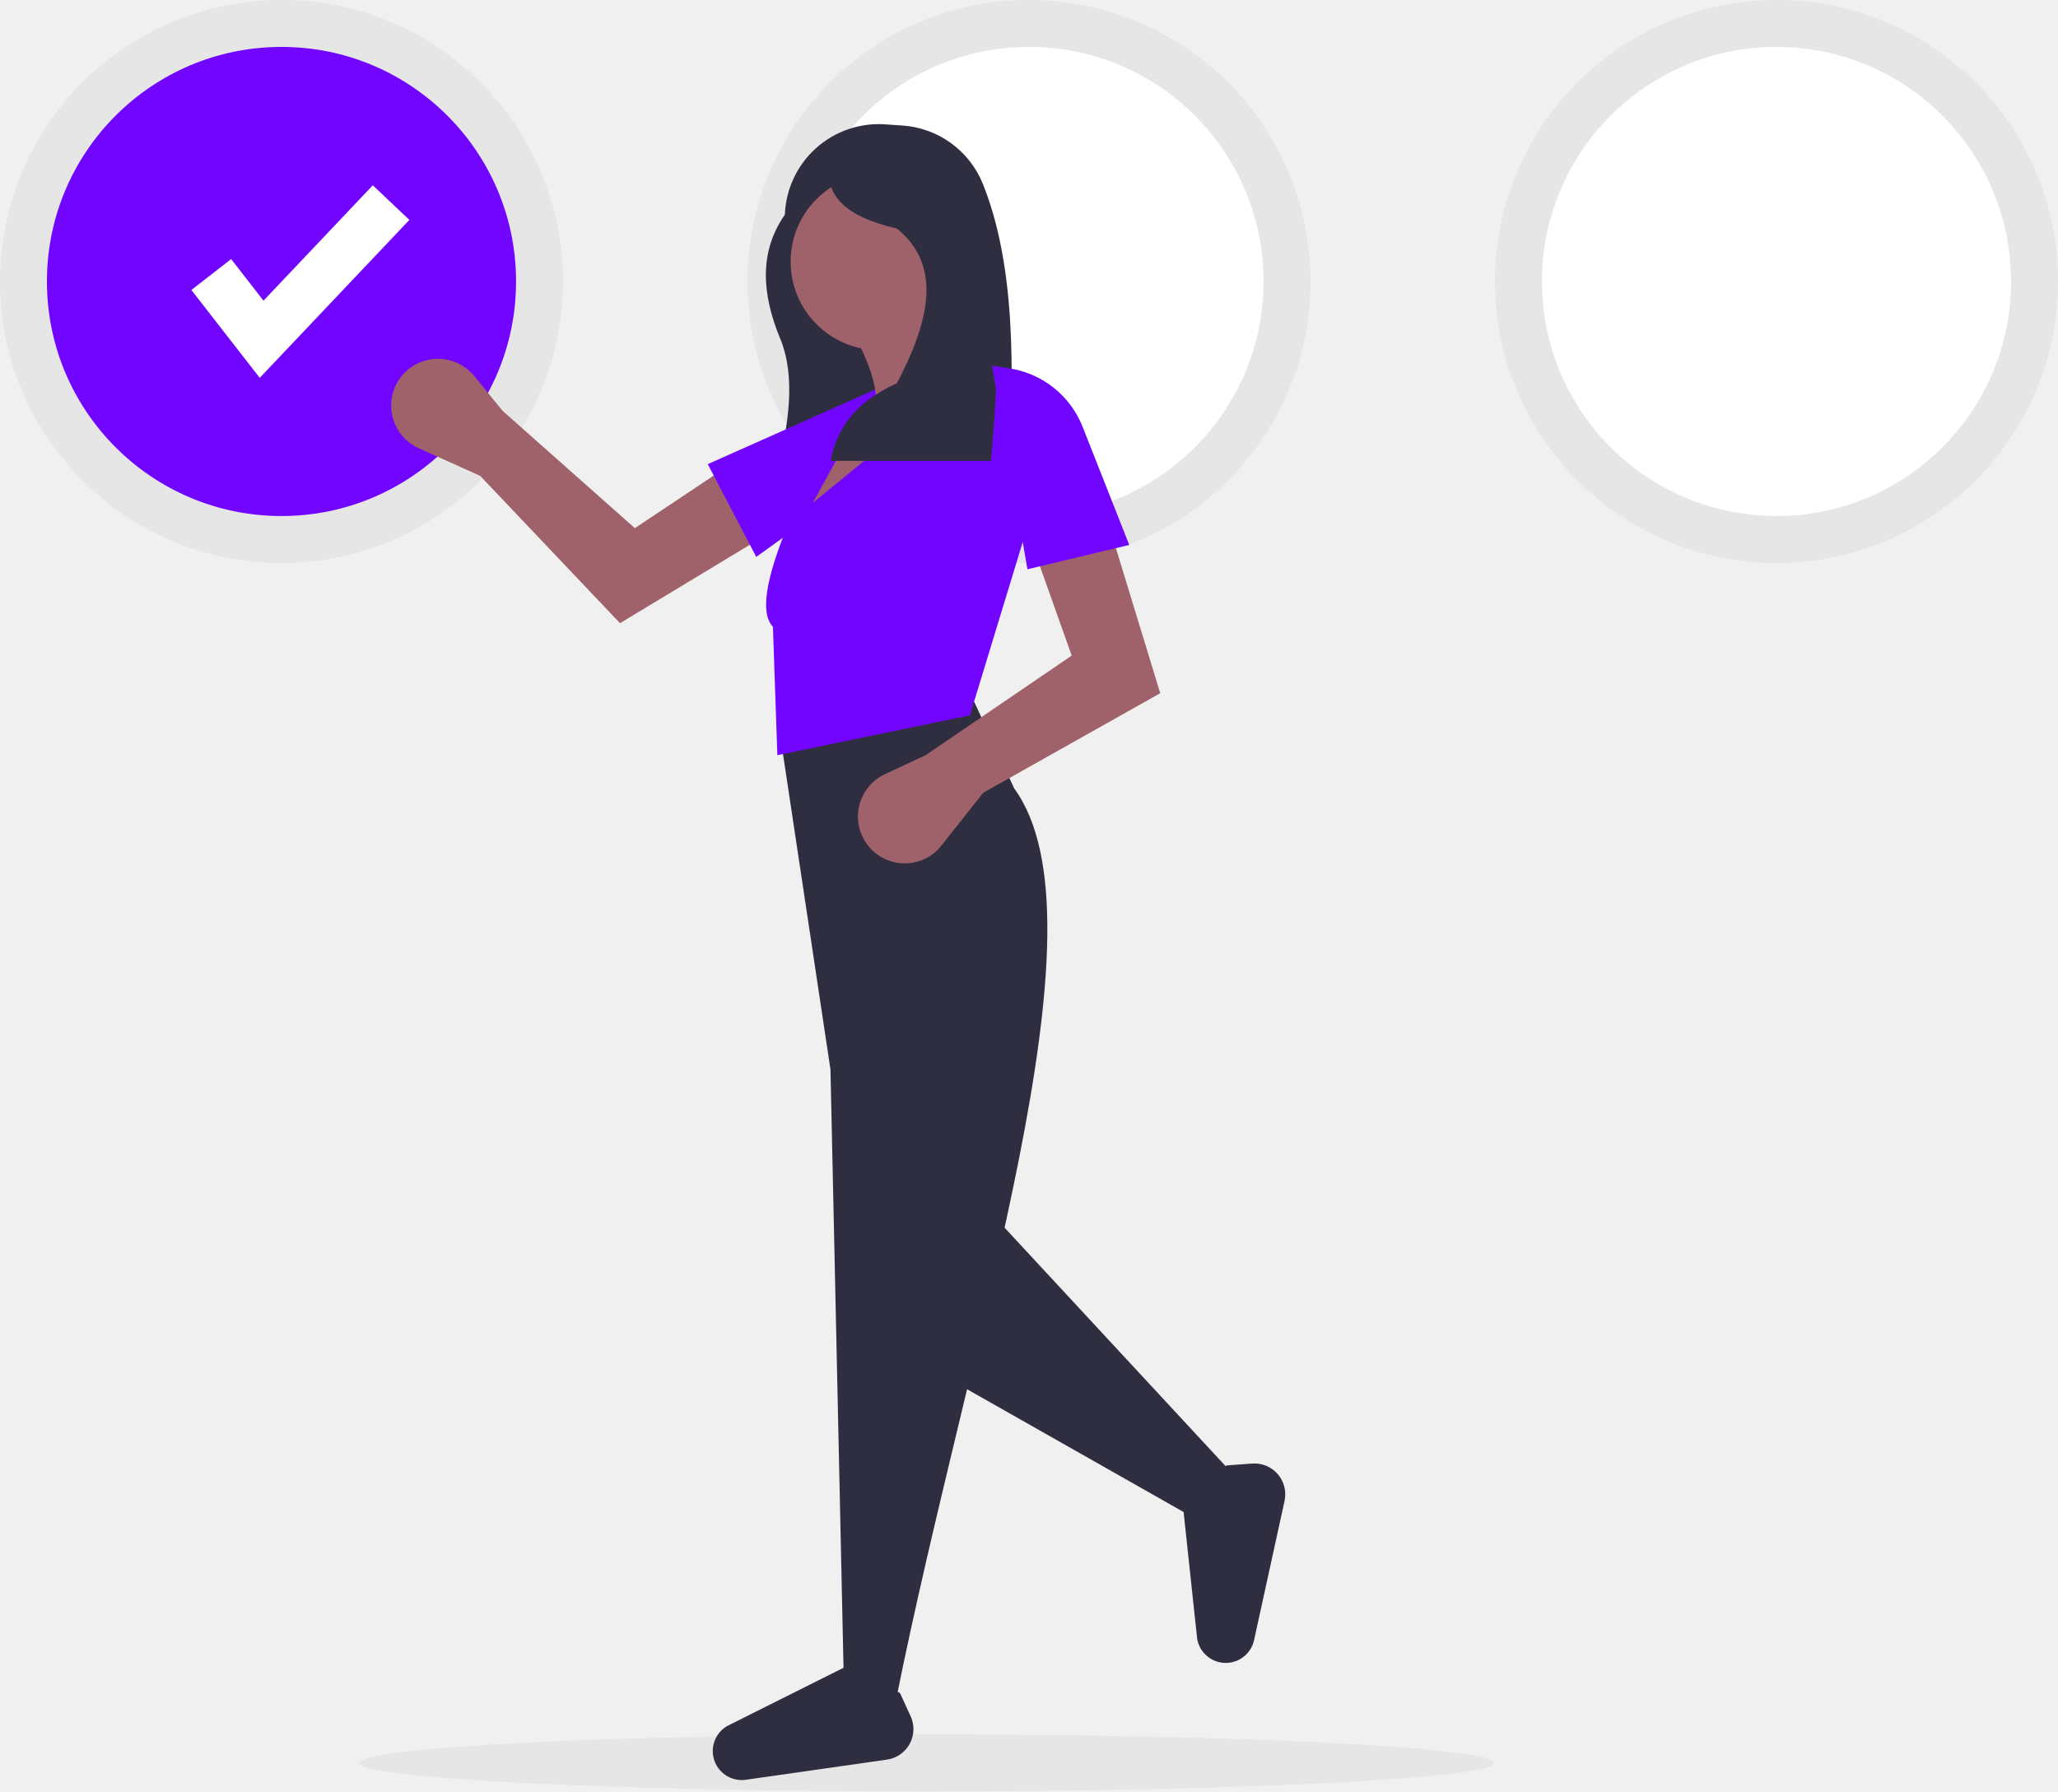
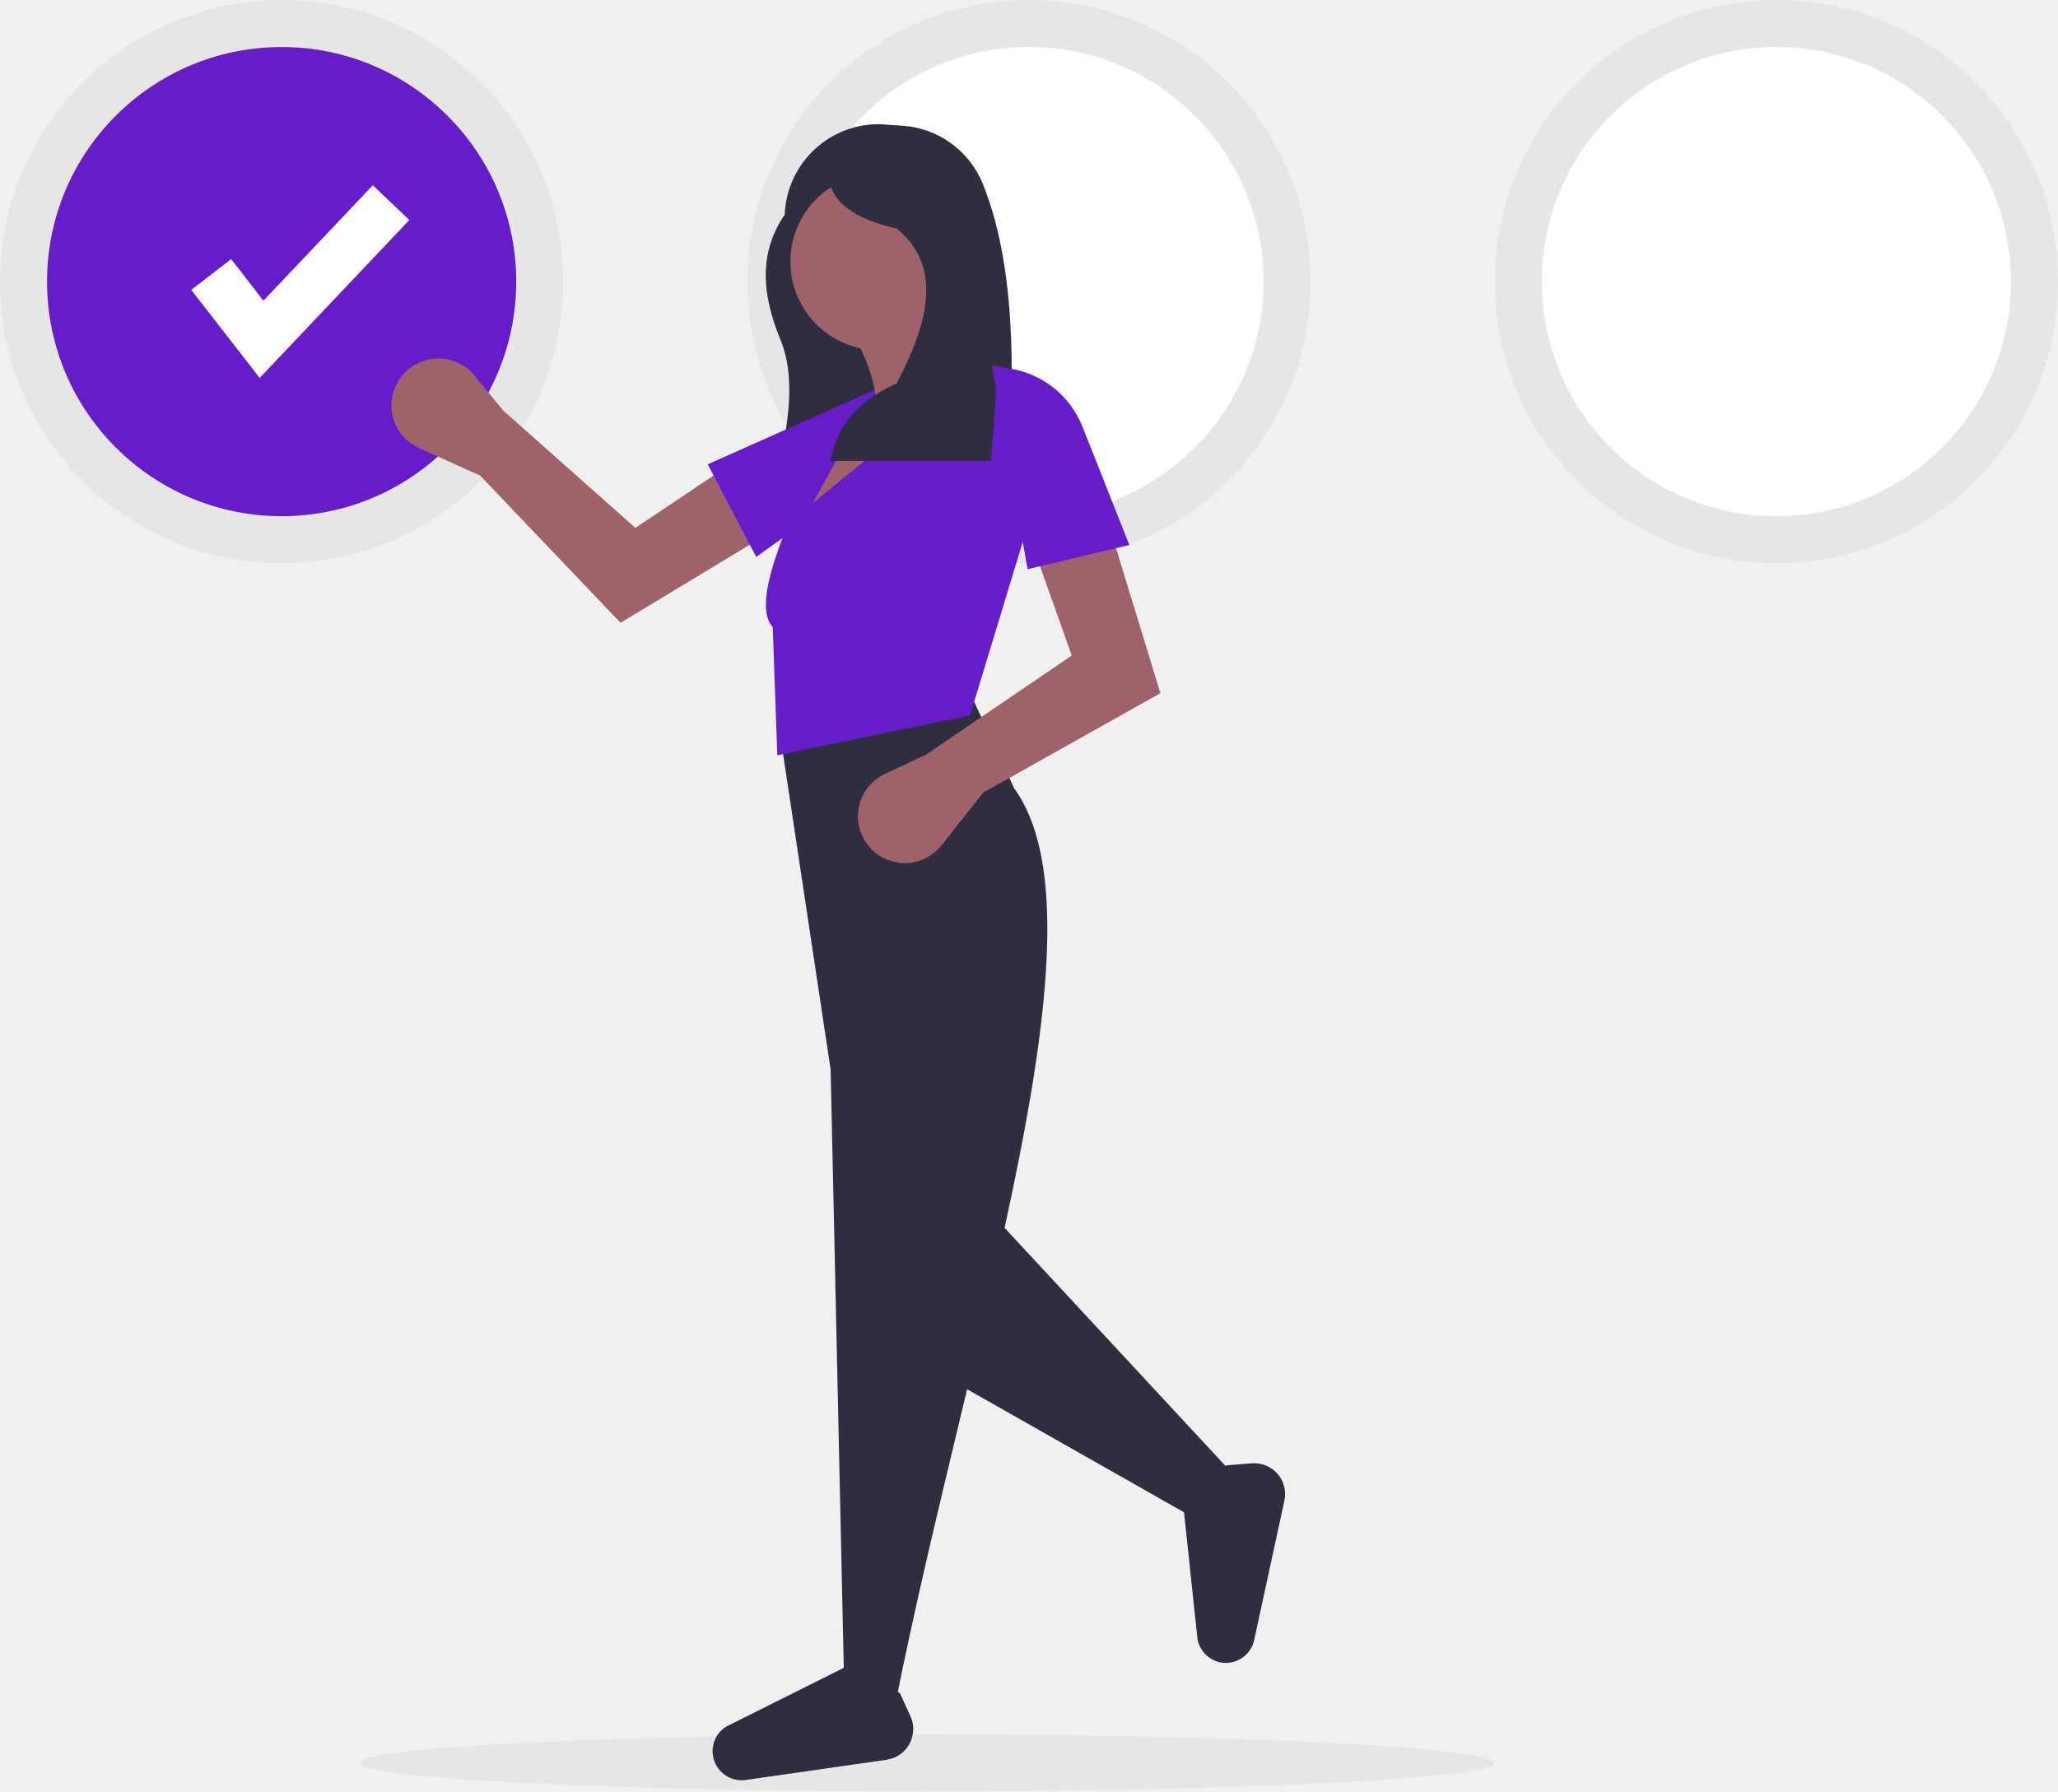
- <svg xmlns="http://www.w3.org/2000/svg" id="a43d4114-cd98-41f6-b9a0-b0700c71b140" data-name="Layer 1" width="722" height="628.508" viewBox="0 0 722 628.508">
-   <ellipse cx="325" cy="618.508" rx="199" ry="10" fill="#e6e6e6" />
-   <circle cx="98.754" cy="98.754" r="98.754" fill="#e6e6e6" />
-   <circle cx="98.754" cy="98.754" r="82.295" fill="#7105ff" />
-   <circle cx="361" cy="98.754" r="98.754" fill="#e6e6e6" />
-   <circle cx="361" cy="98.754" r="82.295" fill="#fff" />
-   <circle cx="623.246" cy="98.754" r="98.754" fill="#e6e6e6" />
-   <circle cx="623.246" cy="98.754" r="82.295" fill="#fff" />
-   <polygon points="91.121 132.566 67.146 101.741 81.088 90.896 92.44 105.492 130.789 65.011 143.612 77.16 91.121 132.566" fill="#fff" />
-   <path d="M512.744,254.637c-6.485-15.664-7.538-30.447,1.604-43.579h0v0a32.975,32.975,0,0,1,35.175-31.687l5.961.403a32.846,32.846,0,0,1,28.291,20.386c11.115,27.568,11.465,64.207,8.691,103.478H510.94C515.782,285.273,518.268,268.036,512.744,254.637Z" transform="translate(-239 -135.7462)" fill="#2f2e41" />
-   <path d="M407.462,302.696l-21.544-9.678a16.418,16.418,0,0,1-7.14-23.765l0,0a16.418,16.418,0,0,1,26.598-1.579l9.953,12.221,46.402,41.154,30.845-20.584,13.98,23.702-50.035,30.224Z" transform="translate(-239 -135.7462)" fill="#9f616a" />
-   <path d="M504.309,331.138l-17.009-32.547,66.232-29.501.573,6.226a33.008,33.008,0,0,1-13.615,29.838Z" transform="translate(-239 -135.7462)" fill="#7105ff" />
-   <path d="M590.137,267.146l-67.55,55.904-3.882-5.435,18.635-33.387,8.541-3.882c2.046-8.67-3.178-20.296-10.094-32.61l32.61-4.659C569.971,253.653,577.138,261.712,590.137,267.146Z" transform="translate(-239 -135.7462)" fill="#9f616a" />
-   <polygon points="432.663 517.291 421.405 533.984 331.726 483.127 344.149 421.789 432.663 517.291" fill="#2f2e41" />
-   <path d="M553.256,732.622l-18.246-8.153L530.351,510.949,512.881,394.871l67.938-12.811,13.976,30.281C629.141,459.446,579.073,603.779,553.256,732.622Z" transform="translate(-239 -135.7462)" fill="#2f2e41" />
-   <path d="M554.727,729.721l3.744,8.148a10.824,10.824,0,0,1-8.305,15.235l-49.498,7.071a10.173,10.173,0,0,1-11.22-7.276h0a10.173,10.173,0,0,1,4.67-11.59l41.583-20.813Z" transform="translate(-239 -135.7462)" fill="#2f2e41" />
-   <path d="M669.346,649.883l8.943-.656a10.824,10.824,0,0,1,11.366,13.11l-10.693,48.844a10.173,10.173,0,0,1-10.741,7.965h0a10.173,10.173,0,0,1-9.224-8.43l-4.949-46.237Z" transform="translate(-239 -135.7462)" fill="#2f2e41" />
-   <circle cx="308.433" cy="91.802" r="31.058" fill="#9f616a" />
-   <path d="M579.267,386.718l-67.55,13.976-1.553-45.034c-9.781-10.356,13.032-51.831,20.964-71.432l10.094-3.106-17.082,31.058,59.786-48.916,11.647,3.106,3.106,56.68Z" transform="translate(-239 -135.7462)" fill="#7105ff" />
-   <path d="M583.925,413.894l-14.649,18.526a16.418,16.418,0,0,1-24.789,1.117l0,0a16.418,16.418,0,0,1,4.968-26.177l14.283-6.665,51.245-34.94-12.423-34.94,26.399-7.764,17.082,55.904Z" transform="translate(-239 -135.7462)" fill="#9f616a" />
-   <path d="M586.642,297.428h-56.269c2.114-10.636,7.782-20.285,23.284-27.203,11.303-21.603,16.132-41.197,0-54.29-18.427-4.245-25.563-11.953-23.284-22.55l32.985-5.435C590.485,212.108,590.795,253.347,586.642,297.428Z" transform="translate(-239 -135.7462)" fill="#2f2e41" />
-   <path d="M635.17,326.932l-35.716,8.541-12.423-71.432,6.177.965A33.008,33.008,0,0,1,618.815,285.499Z" transform="translate(-239 -135.7462)" fill="#7105ff" />
+ <svg xmlns="http://www.w3.org/2000/svg" version="1.1" id="a43d4114-cd98-41f6-b9a0-b0700c71b140" x="0px" y="0px" viewBox="0 0 722 628.5" style="enable-background:new 0 0 722 628.5;" xml:space="preserve">
+   <style type="text/css">
+ 	.st0{fill:#E6E6E6;}
+ 	.st1{fill:#671CC9;}
+ 	.st2{fill:#FFFFFF;}
+ 	.st3{fill:#2F2E41;}
+ 	.st4{fill:#9F616A;}
+ </style>
+   <ellipse class="st0" cx="325" cy="618.5" rx="199" ry="10" />
+   <circle class="st0" cx="98.8" cy="98.8" r="98.8" />
+   <circle class="st1" cx="98.8" cy="98.8" r="82.3" />
+   <circle class="st0" cx="361" cy="98.8" r="98.8" />
+   <circle class="st2" cx="361" cy="98.8" r="82.3" />
+   <circle class="st0" cx="623.2" cy="98.8" r="98.8" />
+   <circle class="st2" cx="623.2" cy="98.8" r="82.3" />
+   <polygon class="st2" points="91.1,132.6 67.1,101.7 81.1,90.9 92.4,105.5 130.8,65 143.6,77.2 " />
+   <path class="st3" d="M273.7,118.9c-6.5-15.7-7.5-30.4,1.6-43.6l0,0l0,0c0.7-18.2,16-32.4,34.2-31.7c0.3,0,0.7,0,1,0.1l6,0.4  c12.6,0.8,23.5,8.7,28.3,20.4c11.1,27.6,11.5,64.2,8.7,103.5h-81.5C276.8,149.5,279.3,132.3,273.7,118.9z" />
+   <path class="st4" d="M168.5,166.9l-21.5-9.7c-8.3-3.7-12-13.4-8.2-21.7c0.3-0.7,0.7-1.4,1.1-2.1l0,0c4.9-7.7,15-9.9,22.7-5.1  c1.5,0.9,2.8,2.1,3.9,3.5l10,12.2l46.4,41.2l30.8-20.6l14,23.7l-50,30.2L168.5,166.9z" />
+   <path class="st1" d="M265.3,195.4l-17-32.5l66.2-29.5l0.6,6.2c1.1,11.7-4.1,23-13.6,29.8L265.3,195.4z" />
+   <path class="st4" d="M351.1,131.4l-67.6,55.9l-3.9-5.4l18.6-33.4l8.5-3.9c2-8.7-3.2-20.3-10.1-32.6l32.6-4.7  C331,117.9,338.1,126,351.1,131.4z" />
+   <polygon class="st3" points="432.7,517.3 421.4,534 331.7,483.1 344.1,421.8 " />
+   <path class="st3" d="M314.3,596.9l-18.2-8.2l-4.7-213.5l-17.5-116.1l67.9-12.8l14,30.3C390.1,323.7,340.1,468,314.3,596.9z" />
+   <path class="st3" d="M315.7,594l3.7,8.1c2.5,5.4,0.1,11.9-5.3,14.4c-0.9,0.4-2,0.7-3,0.9l-49.5,7.1c-5,0.7-9.8-2.4-11.2-7.3l0,0  c-1.3-4.5,0.6-9.3,4.7-11.6l41.6-20.8L315.7,594z" />
+   <path class="st3" d="M430.3,514.1l8.9-0.7c6-0.4,11.2,4,11.6,10c0.1,1,0,2.1-0.2,3.1L440,575.4c-1.1,5-5.7,8.4-10.7,8l0,0  c-4.6-0.4-8.4-3.8-9.2-8.4l-4.9-46.2L430.3,514.1z" />
+   <circle class="st4" cx="308.4" cy="91.8" r="31.1" />
+   <path class="st1" d="M340.3,251l-67.6,14l-1.6-45c-9.8-10.4,13-51.8,21-71.4l10.1-3.1l-17.1,31.1l59.8-48.9l11.6,3.1l3.1,56.7  L340.3,251z" />
+   <path class="st4" d="M344.9,278.1l-14.6,18.5c-5.6,7.1-15.9,8.3-23.1,2.7c-0.6-0.5-1.2-1-1.7-1.6l0,0c-6.2-6.6-6-17,0.6-23.2  c1.3-1.2,2.8-2.2,4.4-3l14.3-6.7L376,230l-12.4-34.9l26.4-7.8l17.1,55.9L344.9,278.1z" />
+   <path class="st3" d="M347.6,161.7h-56.3c2.1-10.6,7.8-20.3,23.3-27.2c11.3-21.6,16.1-41.2,0-54.3c-18.4-4.2-25.6-12-23.3-22.6  l33-5.4C351.5,76.4,351.8,117.6,347.6,161.7z" />
+   <path class="st1" d="M396.2,191.2l-35.7,8.5L348,128.3l6.2,1c11.6,1.8,21.3,9.6,25.6,20.5L396.2,191.2z" />
</svg>
